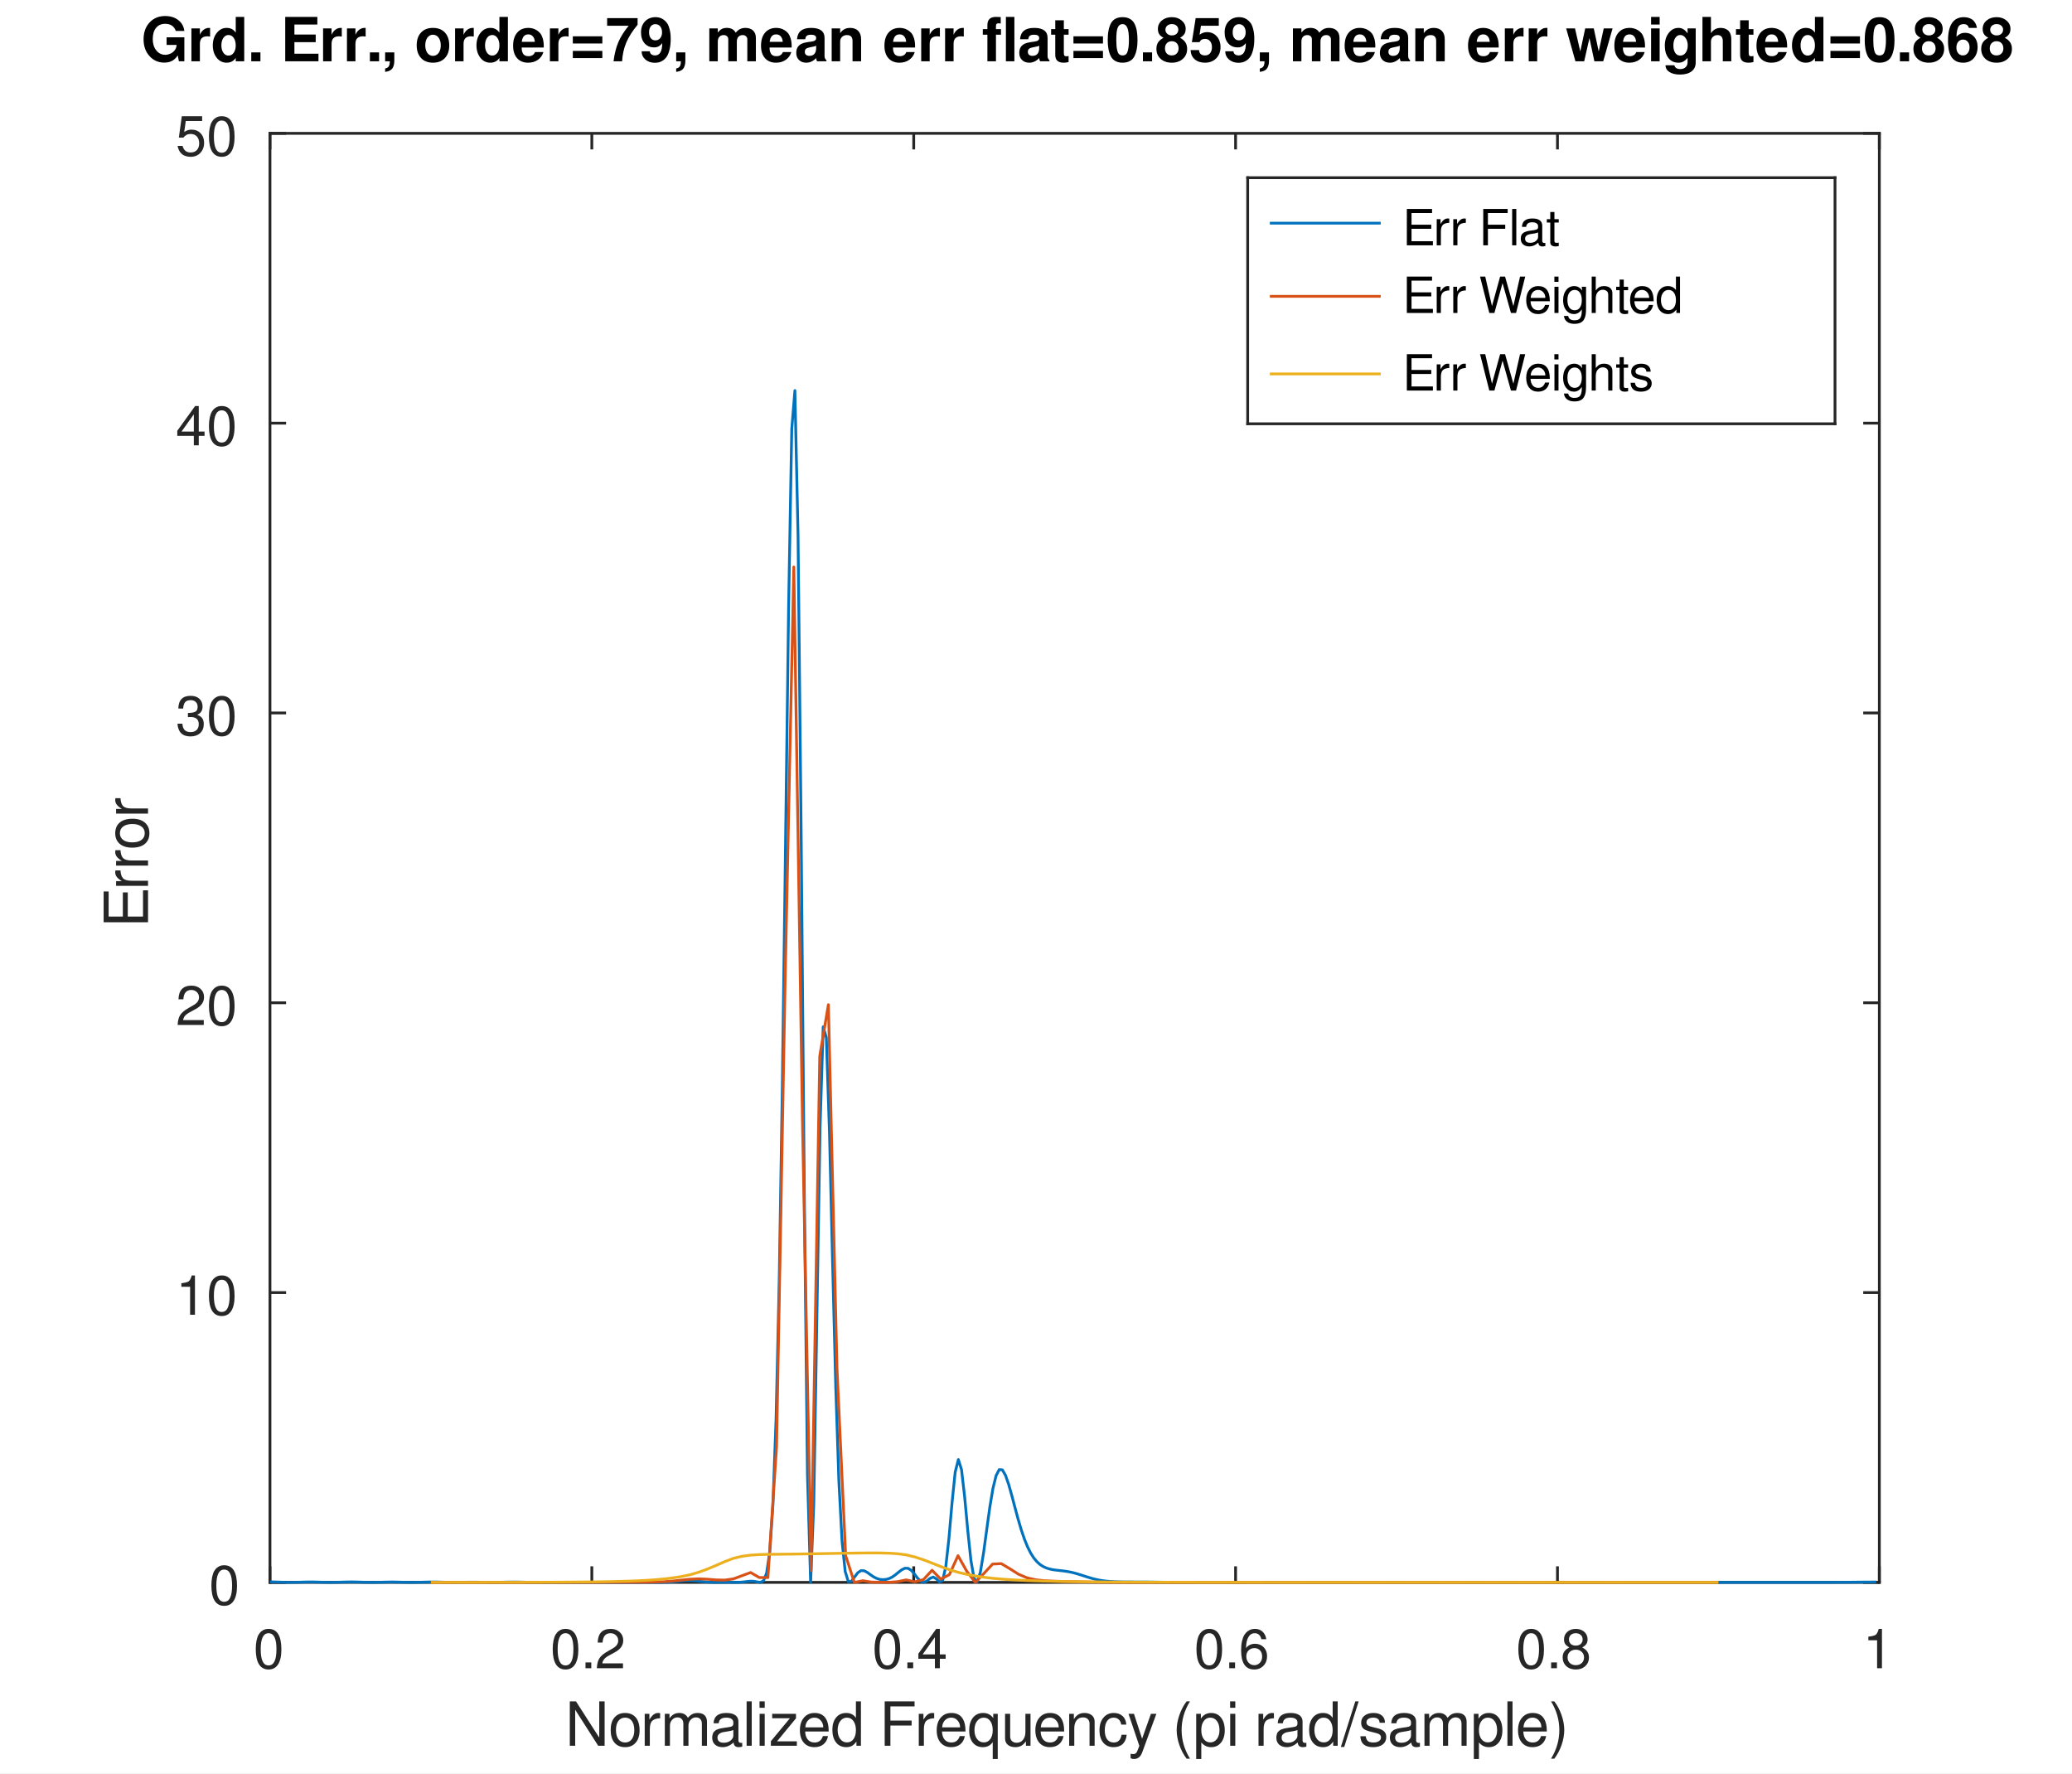
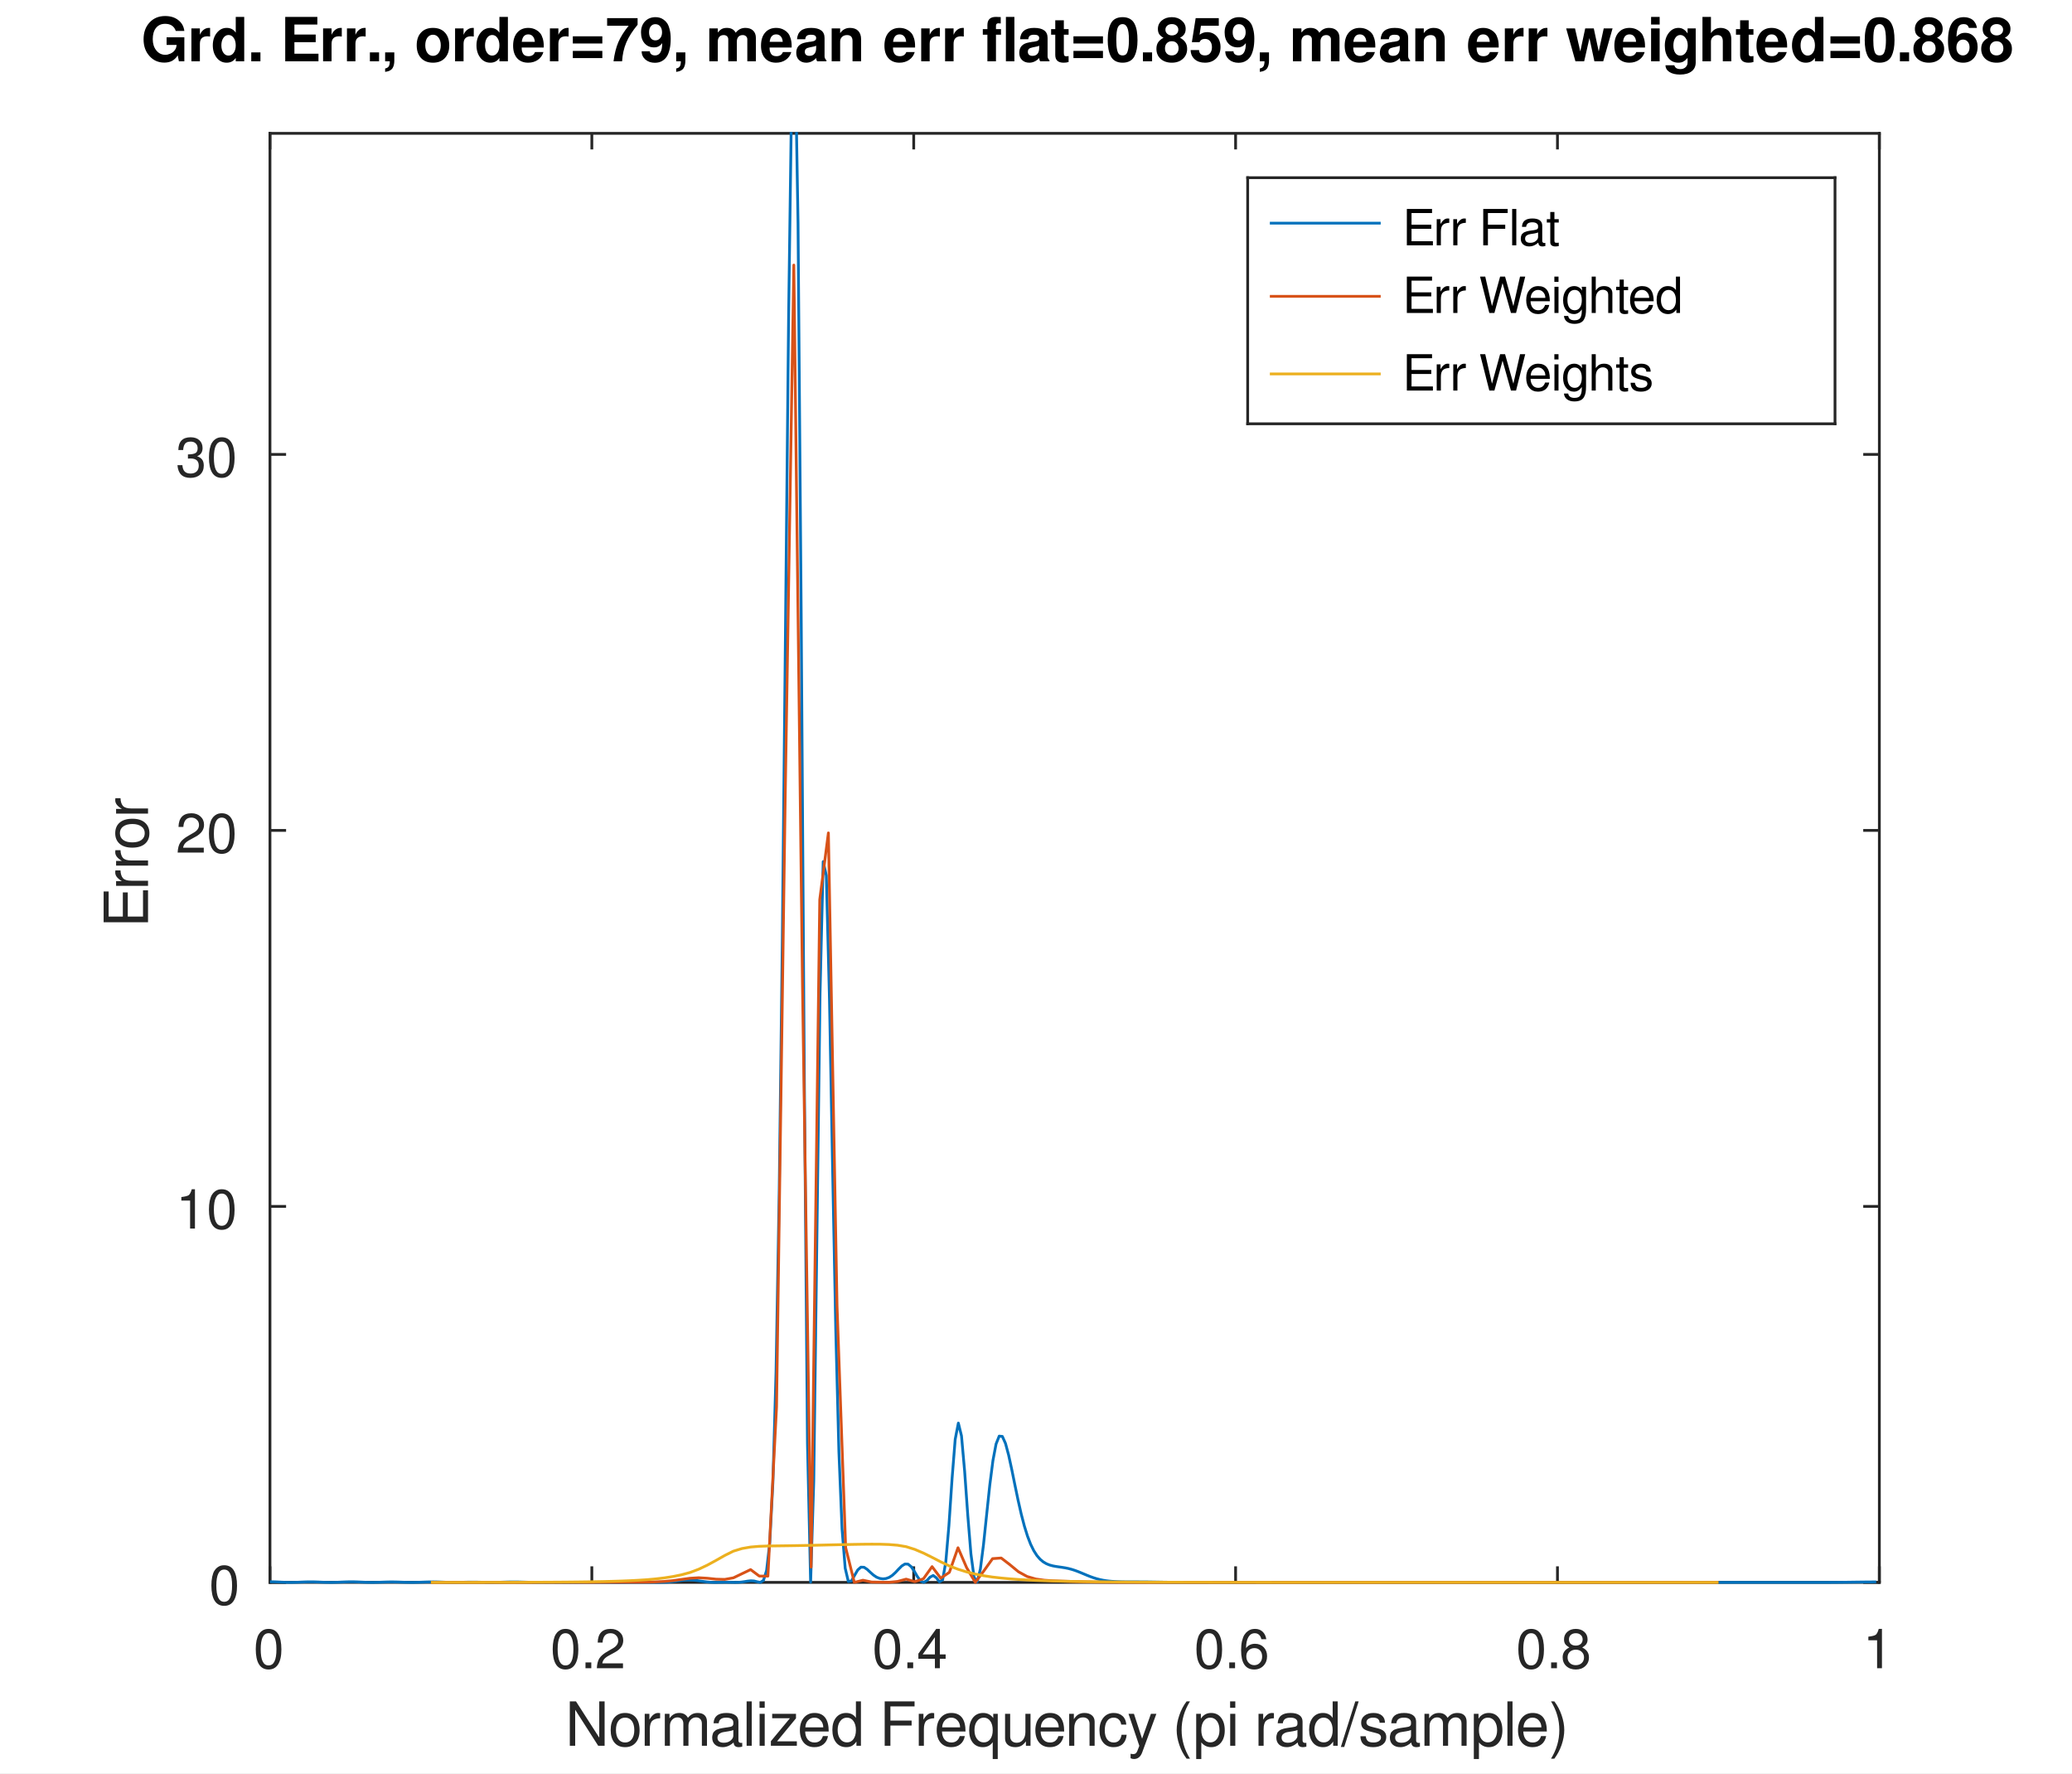
<svg xmlns="http://www.w3.org/2000/svg" height="320pt" viewBox="0 0 374 320" width="374pt">
  <defs />
  <polygon fill="#ffffff" points="0,0 374,0 374,320 0,320" />
  <g>
    <polygon fill="#ffffff" points="0,320 374,320 374,0 0,0" shape-rendering="crispEdges" />
    <clipPath id="cp00374320">
      <polygon points="0,320 374,320 374,0 0,0" />
    </clipPath>
    <g clip-path="url(#cp00374320)">
      <polygon fill="#ffffff" points="48.729,285.565 339.226,285.565 339.226,24.064 48.729,24.064" shape-rendering="crispEdges" />
      <polyline fill="none" points="48.729,285.565 48.729,282.666" stroke="#262626" stroke-linecap="butt" stroke-linejoin="miter" stroke-width="0.5" />
      <polyline fill="none" points="48.729,24.064 48.729,26.964" stroke="#262626" stroke-linecap="butt" stroke-linejoin="miter" stroke-width="0.5" />
      <polyline fill="none" points="106.828,285.565 106.828,282.666" stroke="#262626" stroke-linecap="butt" stroke-linejoin="miter" stroke-width="0.5" />
      <polyline fill="none" points="106.828,24.064 106.828,26.964" stroke="#262626" stroke-linecap="butt" stroke-linejoin="miter" stroke-width="0.5" />
      <polyline fill="none" points="164.928,285.565 164.928,282.666" stroke="#262626" stroke-linecap="butt" stroke-linejoin="miter" stroke-width="0.5" />
      <polyline fill="none" points="164.928,24.064 164.928,26.964" stroke="#262626" stroke-linecap="butt" stroke-linejoin="miter" stroke-width="0.5" />
      <polyline fill="none" points="223.027,285.565 223.027,282.666" stroke="#262626" stroke-linecap="butt" stroke-linejoin="miter" stroke-width="0.5" />
      <polyline fill="none" points="223.027,24.064 223.027,26.964" stroke="#262626" stroke-linecap="butt" stroke-linejoin="miter" stroke-width="0.5" />
      <polyline fill="none" points="281.127,285.565 281.127,282.666" stroke="#262626" stroke-linecap="butt" stroke-linejoin="miter" stroke-width="0.5" />
      <polyline fill="none" points="281.127,24.064 281.127,26.964" stroke="#262626" stroke-linecap="butt" stroke-linejoin="miter" stroke-width="0.5" />
      <polyline fill="none" points="339.226,285.565 339.226,282.666" stroke="#262626" stroke-linecap="butt" stroke-linejoin="miter" stroke-width="0.5" />
      <polyline fill="none" points="339.226,24.064 339.226,26.964" stroke="#262626" stroke-linecap="butt" stroke-linejoin="miter" stroke-width="0.5" />
      <g font-family="FreeSans" font-size="10" font-style="normal" font-weight="normal" transform="translate(45.7287,301.051) rotate(-0,3,-8)" xml:space="preserve">
        <text fill="rgb(38,38,38)" x="0 " y="-0">0</text>
      </g>
      <g font-family="FreeSans" font-size="10" font-style="normal" font-weight="normal" transform="translate(99.3282,301.051) rotate(-0,7.5,-8)" xml:space="preserve">
        <text fill="rgb(38,38,38)" x="0 6 9 " y="-0">0.2</text>
      </g>
      <g font-family="FreeSans" font-size="10" font-style="normal" font-weight="normal" transform="translate(157.428,301.051) rotate(-0,7.5,-8)" xml:space="preserve">
        <text fill="rgb(38,38,38)" x="0 6 9 " y="-0">0.4</text>
      </g>
      <g font-family="FreeSans" font-size="10" font-style="normal" font-weight="normal" transform="translate(215.527,301.051) rotate(-0,7.5,-8)" xml:space="preserve">
        <text fill="rgb(38,38,38)" x="0 6 9 " y="-0">0.6</text>
      </g>
      <g font-family="FreeSans" font-size="10" font-style="normal" font-weight="normal" transform="translate(273.627,301.051) rotate(-0,7.5,-8)" xml:space="preserve">
        <text fill="rgb(38,38,38)" x="0 6 9 " y="-0">0.8</text>
      </g>
      <g font-family="FreeSans" font-size="10" font-style="normal" font-weight="normal" transform="translate(336.226,301.051) rotate(-0,3,-8)" xml:space="preserve">
        <text fill="rgb(38,38,38)" x="0 " y="-0">1</text>
      </g>
      <polyline fill="none" points="48.729,285.565 51.639,285.565" stroke="#262626" stroke-linecap="butt" stroke-linejoin="miter" stroke-width="0.5" />
      <polyline fill="none" points="339.226,285.565 336.316,285.565" stroke="#262626" stroke-linecap="butt" stroke-linejoin="miter" stroke-width="0.5" />
-       <polyline fill="none" points="48.729,233.265 51.639,233.265" stroke="#262626" stroke-linecap="butt" stroke-linejoin="miter" stroke-width="0.5" />
-       <polyline fill="none" points="339.226,233.265 336.316,233.265" stroke="#262626" stroke-linecap="butt" stroke-linejoin="miter" stroke-width="0.5" />
-       <polyline fill="none" points="48.729,180.965 51.639,180.965" stroke="#262626" stroke-linecap="butt" stroke-linejoin="miter" stroke-width="0.5" />
-       <polyline fill="none" points="339.226,180.965 336.316,180.965" stroke="#262626" stroke-linecap="butt" stroke-linejoin="miter" stroke-width="0.5" />
-       <polyline fill="none" points="48.729,128.665 51.639,128.665" stroke="#262626" stroke-linecap="butt" stroke-linejoin="miter" stroke-width="0.5" />
-       <polyline fill="none" points="339.226,128.665 336.316,128.665" stroke="#262626" stroke-linecap="butt" stroke-linejoin="miter" stroke-width="0.5" />
-       <polyline fill="none" points="48.729,76.365 51.639,76.365" stroke="#262626" stroke-linecap="butt" stroke-linejoin="miter" stroke-width="0.5" />
-       <polyline fill="none" points="339.226,76.365 336.316,76.365" stroke="#262626" stroke-linecap="butt" stroke-linejoin="miter" stroke-width="0.5" />
-       <polyline fill="none" points="48.729,24.064 51.639,24.064" stroke="#262626" stroke-linecap="butt" stroke-linejoin="miter" stroke-width="0.5" />
-       <polyline fill="none" points="339.226,24.064 336.316,24.064" stroke="#262626" stroke-linecap="butt" stroke-linejoin="miter" stroke-width="0.5" />
+       <polyline fill="none" points="48.729,217.712 51.639,217.712" stroke="#262626" stroke-linecap="butt" stroke-linejoin="miter" stroke-width="0.5" />
+       <polyline fill="none" points="339.226,217.712 336.316,217.712" stroke="#262626" stroke-linecap="butt" stroke-linejoin="miter" stroke-width="0.5" />
+       <polyline fill="none" points="48.729,149.859 51.639,149.859" stroke="#262626" stroke-linecap="butt" stroke-linejoin="miter" stroke-width="0.5" />
+       <polyline fill="none" points="339.226,149.859 336.316,149.859" stroke="#262626" stroke-linecap="butt" stroke-linejoin="miter" stroke-width="0.5" />
+       <polyline fill="none" points="48.729,82.006 51.639,82.006" stroke="#262626" stroke-linecap="butt" stroke-linejoin="miter" stroke-width="0.5" />
+       <polyline fill="none" points="339.226,82.006 336.316,82.006" stroke="#262626" stroke-linecap="butt" stroke-linejoin="miter" stroke-width="0.5" />
      <g font-family="FreeSans" font-size="10" font-style="normal" font-weight="normal" transform="translate(37.7201,289.565) rotate(-0,6,-4)" xml:space="preserve">
        <text fill="rgb(38,38,38)" x="0 " y="-0">0</text>
      </g>
-       <g font-family="FreeSans" font-size="10" font-style="normal" font-weight="normal" transform="translate(31.7201,237.265) rotate(-0,12,-4)" xml:space="preserve">
+       <g font-family="FreeSans" font-size="10" font-style="normal" font-weight="normal" transform="translate(31.7201,221.712) rotate(-0,12,-4)" xml:space="preserve">
        <text fill="rgb(38,38,38)" x="0 6 " y="-0">10</text>
      </g>
-       <g font-family="FreeSans" font-size="10" font-style="normal" font-weight="normal" transform="translate(31.7201,184.965) rotate(-0,12,-4)" xml:space="preserve">
+       <g font-family="FreeSans" font-size="10" font-style="normal" font-weight="normal" transform="translate(31.7201,153.859) rotate(-0,12,-4)" xml:space="preserve">
        <text fill="rgb(38,38,38)" x="0 6 " y="-0">20</text>
      </g>
-       <g font-family="FreeSans" font-size="10" font-style="normal" font-weight="normal" transform="translate(31.7201,132.665) rotate(-0,12,-4)" xml:space="preserve">
+       <g font-family="FreeSans" font-size="10" font-style="normal" font-weight="normal" transform="translate(31.7201,86.0061) rotate(-0,12,-4)" xml:space="preserve">
        <text fill="rgb(38,38,38)" x="0 6 " y="-0">30</text>
-       </g>
-       <g font-family="FreeSans" font-size="10" font-style="normal" font-weight="normal" transform="translate(31.7201,80.3646) rotate(-0,12,-4)" xml:space="preserve">
-         <text fill="rgb(38,38,38)" x="0 6 " y="-0">40</text>
-       </g>
-       <g font-family="FreeSans" font-size="10" font-style="normal" font-weight="normal" transform="translate(31.7201,28.0645) rotate(-0,12,-4)" xml:space="preserve">
-         <text fill="rgb(38,38,38)" x="0 6 " y="-0">50</text>
      </g>
      <polyline fill="none" points="48.729,285.565 339.226,285.565" stroke="#262626" stroke-dasharray="16,0" stroke-linecap="square" stroke-linejoin="miter" stroke-width="0.5" />
      <polyline fill="none" points="48.729,24.064 339.226,24.064" stroke="#262626" stroke-dasharray="16,0" stroke-linecap="square" stroke-linejoin="miter" stroke-width="0.5" />
      <polyline fill="none" points="48.729,285.565 48.729,24.064" stroke="#262626" stroke-dasharray="16,0" stroke-linecap="square" stroke-linejoin="miter" stroke-width="0.5" />
      <polyline fill="none" points="339.226,285.565 339.226,24.064" stroke="#262626" stroke-dasharray="16,0" stroke-linecap="square" stroke-linejoin="miter" stroke-width="0.5" />
      <g font-family="FreeSans" font-size="11" font-style="normal" font-weight="normal" transform="translate(101.978,318.051) rotate(-0,92,-12)" xml:space="preserve">
        <text fill="rgb(38,38,38)" x="0 8 14 18 27 33 35 37 42 48 54 57 64 68 74 80 86 92 98 104 109 112 116 122 124 127 131 137 143 146 151 157 166 172 174 180 " y="-3">Normalized Frequency (pi rad/sample)</text>
      </g>
      <g font-family="FreeSans" font-size="11" font-style="normal" font-weight="normal" transform="translate(14.2201,154.815) rotate(-90,12.5,0)" xml:space="preserve">
        <text fill="rgb(38,38,38)" x="0 7 11 15 21 " y="-0">Error</text>
      </g>
      <g font-family="FreeSans" font-size="11" font-style="normal" font-weight="bold" transform="translate(25.4776,14.0645) rotate(-0,168.5,0)" xml:space="preserve">
        <text fill="rgb(0,0,0)" x="0 8 12 19 22 25 32 36 40 43 46 49 56 60 67 73 77 83 89 95 98 101 111 117 123 130 133 139 143 147 150 154 157 163 167 173 179 182 188 194 200 203 206 216 222 228 235 238 244 248 252 255 264 270 273 280 287 291 297 304 310 316 319 325 331 " y="-3">Grd. Err., order=79, mean err flat=0.859, mean err weighted=0.868</text>
      </g>
-       <polyline fill="none" points="48.729,285.476 49.296,285.481 49.863,285.495 50.431,285.514 50.998,285.535 51.566,285.553 52.133,285.563 52.7,285.564 53.268,285.556 53.835,285.54 54.403,285.521 54.97,285.503 55.537,285.49 56.105,285.486 56.672,285.492 57.239,285.505 57.807,285.523 58.374,285.542 58.941,285.557 59.509,285.565 60.076,285.563 60.644,285.552 61.211,285.534 61.778,285.514 62.346,285.496 62.913,285.484 63.48,285.48 64.048,285.486 64.615,285.5 65.183,285.519 65.75,285.539 66.317,285.555 66.885,285.564 67.452,285.564 68.019,285.556 68.587,285.541 69.154,285.525 69.722,285.51 70.289,285.5 70.856,285.498 71.424,285.505 71.991,285.517 72.559,285.533 73.126,285.549 73.693,285.56 74.261,285.565 74.828,285.562 75.395,285.551 75.963,285.536 76.53,285.519 77.098,285.504 77.665,285.495 78.232,285.493 78.8,285.5 79.367,285.512 79.934,285.528 80.502,285.544 81.069,285.557 81.637,285.564 82.204,285.564 82.771,285.559 83.339,285.549 83.906,285.538 84.474,285.53 85.041,285.525 85.608,285.526 86.176,285.531 86.743,285.541 87.31,285.551 87.878,285.56 88.445,285.565 89.013,285.564 89.58,285.557 90.147,285.546 90.715,285.533 91.282,285.52 91.849,285.509 92.417,285.503 92.984,285.502 93.552,285.508 94.119,285.517 94.686,285.529 95.254,285.541 95.821,285.552 96.388,285.559 96.956,285.564 97.523,285.565 98.091,285.564 98.658,285.563 99.225,285.561 99.793,285.561 100.36,285.562 100.927,285.563 101.495,285.565 102.062,285.565 102.63,285.564 103.197,285.561 103.764,285.558 104.332,285.553 104.899,285.549 105.467,285.545 106.034,285.543 106.601,285.544 107.169,285.545 107.736,285.549 108.303,285.552 108.871,285.556 109.438,285.559 110.006,285.561 110.573,285.562 111.14,285.563 111.708,285.563 112.275,285.563 112.842,285.562 113.41,285.56 113.977,285.558 114.545,285.555 115.112,285.552 115.679,285.55 116.247,285.549 116.814,285.551 117.381,285.554 117.949,285.56 118.516,285.564 119.084,285.564 119.651,285.557 120.218,285.54 120.786,285.509 121.353,285.465 121.921,285.411 122.488,285.353 123.055,285.299 123.623,285.257 124.19,285.235 124.757,285.239 125.325,285.268 125.892,285.318 126.46,285.381 127.027,285.446 127.594,285.502 128.162,285.541 128.729,285.561 129.296,285.564 129.864,285.557 130.431,285.548 130.999,285.544 131.566,285.548 132.133,285.558 132.701,285.565 133.268,285.555 133.835,285.52 134.403,285.458 134.97,285.386 135.538,285.342 136.105,285.369 136.672,285.477 137.24,285.565 137.807,285.29 138.374,283.894 138.942,280.028 139.509,271.666 140.077,256.279 140.644,231.482 141.211,196.343 141.779,153.238 142.346,109.516 142.914,77.415 143.481,70.484 144.048,96.57 144.616,150.978 145.183,215.531 145.75,266.223 146.318,285.533 146.885,271.463 147.453,237.451 148.02,203.573 148.587,185.306 149.155,187.247 149.722,204.429 150.289,228.003 150.857,250.374 151.424,267.403 151.992,278.145 152.559,283.59 153.126,285.446 153.694,285.363 154.261,284.576 154.828,283.828 155.396,283.446 155.963,283.462 156.531,283.757 157.098,284.166 157.665,284.554 158.233,284.845 158.8,285.016 159.367,285.076 159.935,285.029 160.502,284.87 161.07,284.586 161.637,284.186 162.204,283.718 162.772,283.282 163.339,283.01 163.907,283.025 164.474,283.383 165.041,284.028 165.609,284.779 166.176,285.369 166.743,285.563 167.311,285.306 167.878,284.836 168.446,284.603 169.013,284.924 169.58,285.494 170.148,285.21 170.715,282.741 171.282,277.648 171.85,271.144 172.417,265.652 172.985,263.404 173.552,265.19 174.119,270.108 174.687,276.238 175.254,281.605 175.821,284.852 176.389,285.479 176.956,283.73 177.524,280.318 178.091,276.137 178.658,272.024 179.226,268.622 179.793,266.31 180.36,265.216 180.928,265.262 181.495,266.237 182.063,267.869 182.63,269.881 183.197,272.029 183.765,274.128 184.332,276.051 184.9,277.727 185.467,279.13 186.034,280.265 186.602,281.156 187.169,281.836 187.736,282.342 188.304,282.708 188.871,282.966 189.439,283.143 190.006,283.263 190.573,283.346 191.141,283.41 191.708,283.472 192.275,283.543 192.843,283.633 193.41,283.747 193.978,283.885 194.545,284.046 195.112,284.223 195.68,284.407 196.247,284.589 196.814,284.762 197.382,284.919 197.949,285.056 198.517,285.169 199.084,285.261 199.651,285.332 200.219,285.385 200.786,285.423 201.354,285.45 201.921,285.468 202.488,285.48 203.056,285.487 203.623,285.491 204.19,285.492 204.758,285.493 205.325,285.493 205.893,285.494 206.46,285.496 207.027,285.5 207.595,285.505 208.162,285.511 208.729,285.518 209.297,285.525 209.864,285.532 210.432,285.538 210.999,285.543 211.566,285.547 212.134,285.55 212.701,285.552 213.268,285.553 213.836,285.553 214.403,285.553 214.971,285.552 215.538,285.551 216.105,285.549 216.673,285.548 217.24,285.547 217.807,285.546 218.375,285.547 218.942,285.548 219.51,285.55 220.077,285.553 220.644,285.556 221.212,285.559 221.779,285.562 222.346,285.564 222.914,285.565 223.481,285.565 224.049,285.565 224.616,285.564 225.183,285.564 225.751,285.564 226.318,285.564 226.886,285.565 227.453,285.565 228.02,285.565 228.588,285.564 229.155,285.561 229.722,285.558 230.29,285.554 230.857,285.55 231.425,285.546 231.992,285.543 232.559,285.541 233.127,285.542 233.694,285.544 234.261,285.548 234.829,285.553 235.396,285.557 235.964,285.561 236.531,285.564 237.098,285.565 237.666,285.565 238.233,285.564 238.8,285.562 239.368,285.561 239.935,285.56 240.503,285.561 241.07,285.562 241.637,285.563 242.205,285.564 242.772,285.565 243.339,285.564 243.907,285.562 244.474,285.559 245.042,285.555 245.609,285.55 246.176,285.546 246.744,285.544 247.311,285.543 247.879,285.544 248.446,285.547 249.013,285.552 249.581,285.556 250.148,285.56 250.715,285.563 251.283,285.565 251.85,285.565 252.418,285.563 252.985,285.561 253.552,285.559 254.12,285.558 254.687,285.557 255.254,285.558 255.822,285.56 256.389,285.562 256.957,285.564 257.524,285.565 258.091,285.565 258.659,285.563 259.226,285.56 259.793,285.557 260.361,285.553 260.928,285.55 261.496,285.548 262.063,285.548 262.63,285.549 263.198,285.552 263.765,285.555 264.333,285.559 264.9,285.562 265.467,285.564 266.035,285.565 266.602,285.564 267.169,285.562 267.737,285.56 268.304,285.558 268.872,285.557 269.439,285.557 270.006,285.558 270.574,285.56 271.141,285.562 271.708,285.564 272.276,285.565 272.843,285.565 273.411,285.564 273.978,285.562 274.545,285.559 275.113,285.556 275.68,285.554 276.247,285.553 276.815,285.553 277.382,285.554 277.95,285.556 278.517,285.559 279.084,285.561 279.652,285.564 280.219,285.565 280.786,285.565 281.354,285.564 281.921,285.562 282.489,285.561 283.056,285.559 283.623,285.558 284.191,285.559 284.758,285.559 285.326,285.561 285.893,285.562 286.46,285.564 287.028,285.565 287.595,285.565 288.162,285.564 288.73,285.563 289.297,285.561 289.865,285.559 290.432,285.558 290.999,285.557 291.567,285.557 292.134,285.558 292.701,285.56 293.269,285.562 293.836,285.563 294.404,285.564 294.971,285.565 295.538,285.565 296.106,285.564 296.673,285.563 297.24,285.562 297.808,285.561 298.375,285.561 298.943,285.561 299.51,285.561 300.077,285.562 300.645,285.563 301.212,285.564 301.779,285.565 302.347,285.565 302.914,285.565 303.482,285.564 304.049,285.563 304.616,285.562 305.184,285.561 305.751,285.561 306.319,285.561 306.886,285.562 307.453,285.563 308.021,285.564 308.588,285.564 309.155,285.565 309.723,285.565 310.29,285.565 310.858,285.564 311.425,285.564 311.992,285.563 312.56,285.563 313.127,285.563 313.694,285.563 314.262,285.563 314.829,285.564 315.397,285.564 315.964,285.565 316.531,285.565 317.099,285.565 317.666,285.565 318.233,285.564 318.801,285.564 319.368,285.564 319.936,285.564 320.503,285.564 321.07,285.564 321.638,285.564 322.205,285.565 322.772,285.565 323.34,285.565 323.907,285.565 324.475,285.565 325.042,285.565 325.609,285.565 326.177,285.565 326.744,285.565 327.312,285.565 327.879,285.565 328.446,285.565 329.014,285.565 329.581,285.564 330.148,285.563 330.716,285.561 331.283,285.558 331.851,285.554 332.418,285.55 332.985,285.544 333.553,285.539 334.12,285.533 334.687,285.527 335.255,285.521 335.822,285.515 336.39,285.51 336.957,285.506 337.524,285.503 338.092,285.501 338.659,285.499" stroke="#0071bc" stroke-linecap="butt" stroke-linejoin="round" stroke-width="0.5" />
-       <polyline fill="none" points="77.778,285.565 79.338,285.565 80.898,285.565 82.458,285.565 84.017,285.565 85.577,285.564 87.137,285.564 88.697,285.564 90.256,285.564 91.816,285.564 93.376,285.564 94.935,285.563 96.495,285.562 98.055,285.561 99.615,285.559 101.174,285.559 102.734,285.558 104.294,285.558 105.853,285.557 107.413,285.554 108.973,285.55 110.533,285.544 112.092,285.539 113.652,285.534 115.212,285.53 116.771,285.52 118.331,285.494 119.891,285.434 121.451,285.319 123.01,285.152 124.57,284.989 126.13,284.919 127.689,284.99 129.249,285.118 130.809,285.15 132.369,284.935 133.928,284.36 135.488,283.785 137.048,284.685 138.608,284.693 140.167,261.156 141.727,176.501 143.287,102.328 144.846,202.155 146.406,283.446 147.966,190.591 149.526,181.314 151.085,247.09 152.645,280.739 154.205,285.565 155.764,285.262 157.324,285.515 158.884,285.537 160.444,285.556 162.003,285.436 163.563,285.111 165.123,285.462 166.682,285.06 168.242,283.374 169.802,284.981 171.362,284.167 172.921,280.747 174.481,283.515 176.041,285.559 177.601,283.952 179.16,282.263 180.72,282.175 182.28,283.099 183.839,284.089 185.399,284.747 186.959,285.097 188.519,285.264 190.078,285.344 191.638,285.389 193.198,285.426 194.757,285.462 196.317,285.494 197.877,285.519 199.437,285.536 200.996,285.545 202.556,285.55 204.116,285.553 205.675,285.555 207.235,285.556 208.795,285.558 210.355,285.56 211.914,285.561 213.474,285.562 215.034,285.562 216.594,285.562 218.153,285.563 219.713,285.563 221.273,285.564 222.832,285.564 224.392,285.564 225.952,285.564 227.512,285.565 229.071,285.565 230.631,285.565 232.191,285.565 233.75,285.565 235.31,285.565 236.87,285.565 238.43,285.565 239.989,285.565 241.549,285.565 243.109,285.565 244.668,285.565 246.228,285.565 247.788,285.565 249.348,285.565 250.907,285.565 252.467,285.565 254.027,285.565 255.587,285.565 257.146,285.565 258.706,285.565 260.266,285.565 261.825,285.565 263.385,285.565 264.945,285.565 266.505,285.565 268.064,285.565 269.624,285.565 271.184,285.565 272.743,285.565 274.303,285.565 275.863,285.565 277.423,285.565 278.982,285.565 280.542,285.565 282.102,285.565 283.661,285.565 285.221,285.565 286.781,285.565 288.341,285.565 289.9,285.565 291.46,285.565 293.02,285.565 294.579,285.565 296.139,285.565 297.699,285.565 299.259,285.565 300.818,285.565 302.378,285.565 303.938,285.565 305.498,285.565 307.057,285.565 308.617,285.565 310.177,285.565" stroke="#d85218" stroke-linecap="butt" stroke-linejoin="round" stroke-width="0.5" />
-       <polyline fill="none" points="77.778,285.564 79.338,285.564 80.898,285.565 82.458,285.565 84.017,285.564 85.577,285.563 87.137,285.562 88.697,285.56 90.256,285.558 91.816,285.556 93.376,285.553 94.935,285.55 96.495,285.545 98.055,285.54 99.615,285.534 101.174,285.526 102.734,285.516 104.294,285.503 105.853,285.488 107.413,285.47 108.973,285.447 110.533,285.416 112.092,285.378 113.652,285.33 115.212,285.269 116.771,285.19 118.331,285.082 119.891,284.94 121.451,284.753 123.01,284.508 124.57,284.184 126.13,283.729 127.689,283.159 129.249,282.505 130.809,281.823 132.369,281.224 133.928,280.856 135.488,280.647 137.048,280.545 138.608,280.505 140.167,280.488 141.727,280.473 143.287,280.455 144.846,280.433 146.406,280.409 147.966,280.383 149.526,280.355 151.085,280.328 152.645,280.303 154.205,280.279 155.764,280.26 157.324,280.249 158.884,280.257 160.444,280.297 162.003,280.394 163.563,280.597 165.123,280.974 166.682,281.486 168.242,282.083 169.802,282.706 171.362,283.273 172.921,283.734 174.481,284.109 176.041,284.409 177.601,284.644 179.16,284.823 180.72,284.96 182.28,285.071 183.839,285.16 185.399,285.231 186.959,285.288 188.519,285.332 190.078,285.37 191.638,285.401 193.198,285.427 194.757,285.448 196.317,285.465 197.877,285.48 199.437,285.493 200.996,285.503 202.556,285.512 204.116,285.52 205.675,285.526 207.235,285.532 208.795,285.537 210.355,285.541 211.914,285.544 213.474,285.548 215.034,285.55 216.594,285.553 218.153,285.555 219.713,285.556 221.273,285.558 222.832,285.559 224.392,285.56 225.952,285.561 227.512,285.562 229.071,285.563 230.631,285.563 232.191,285.564 233.75,285.564 235.31,285.565 236.87,285.565 238.43,285.564 239.989,285.564 241.549,285.564 243.109,285.564 244.668,285.564 246.228,285.564 247.788,285.563 249.348,285.563 250.907,285.563 252.467,285.563 254.027,285.563 255.587,285.563 257.146,285.563 258.706,285.563 260.266,285.563 261.825,285.563 263.385,285.563 264.945,285.564 266.505,285.564 268.064,285.564 269.624,285.564 271.184,285.564 272.743,285.564 274.303,285.564 275.863,285.564 277.423,285.564 278.982,285.564 280.542,285.564 282.102,285.564 283.661,285.564 285.221,285.564 286.781,285.564 288.341,285.565 289.9,285.565 291.46,285.565 293.02,285.565 294.579,285.565 296.139,285.565 297.699,285.565 299.259,285.565 300.818,285.565 302.378,285.565 303.938,285.565 305.498,285.565 307.057,285.565 308.617,285.565 310.177,285.565" stroke="#ecb01f" stroke-linecap="butt" stroke-linejoin="round" stroke-width="0.5" />
+       <polyline fill="none" points="48.729,285.449 49.296,285.456 49.863,285.474 50.431,285.499 50.998,285.527 51.566,285.549 52.133,285.563 52.7,285.564 53.268,285.553 53.835,285.532 54.403,285.507 54.97,285.484 55.537,285.468 56.105,285.463 56.672,285.47 57.239,285.487 57.807,285.511 58.374,285.536 58.941,285.555 59.509,285.564 60.076,285.562 60.644,285.548 61.211,285.525 61.778,285.499 62.346,285.476 62.913,285.46 63.48,285.455 64.048,285.463 64.615,285.481 65.183,285.506 65.75,285.531 66.317,285.552 66.885,285.563 67.452,285.564 68.019,285.553 68.587,285.534 69.154,285.513 69.722,285.494 70.289,285.481 70.856,285.479 71.424,285.487 71.991,285.503 72.559,285.524 73.126,285.544 73.693,285.559 74.261,285.565 74.828,285.561 75.395,285.547 75.963,285.527 76.53,285.505 77.098,285.486 77.665,285.474 78.232,285.472 78.8,285.48 79.367,285.496 79.934,285.517 80.502,285.538 81.069,285.554 81.637,285.564 82.204,285.564 82.771,285.557 83.339,285.544 83.906,285.531 84.474,285.519 85.041,285.513 85.608,285.514 86.176,285.521 86.743,285.533 87.31,285.547 87.878,285.558 88.445,285.564 89.013,285.564 89.58,285.555 90.147,285.541 90.715,285.523 91.282,285.506 91.849,285.492 92.417,285.484 92.984,285.484 93.552,285.49 94.119,285.503 94.686,285.518 95.254,285.534 95.821,285.548 96.388,285.558 96.956,285.563 97.523,285.565 98.091,285.564 98.658,285.562 99.225,285.56 99.793,285.56 100.36,285.561 100.927,285.563 101.495,285.564 102.062,285.565 102.63,285.564 103.197,285.56 103.764,285.555 104.332,285.549 104.899,285.544 105.467,285.539 106.034,285.537 106.601,285.537 107.169,285.54 107.736,285.544 108.303,285.548 108.871,285.553 109.438,285.557 110.006,285.56 110.573,285.562 111.14,285.563 111.708,285.563 112.275,285.562 112.842,285.561 113.41,285.559 113.977,285.556 114.545,285.552 115.112,285.548 115.679,285.545 116.247,285.544 116.814,285.546 117.381,285.551 117.949,285.558 118.516,285.564 119.084,285.564 119.651,285.555 120.218,285.532 120.786,285.492 121.353,285.435 121.921,285.365 122.488,285.29 123.055,285.219 123.623,285.165 124.19,285.137 124.757,285.142 125.325,285.18 125.892,285.245 126.46,285.326 127.027,285.41 127.594,285.483 128.162,285.534 128.729,285.56 129.296,285.564 129.864,285.555 130.431,285.543 130.999,285.537 131.566,285.543 132.133,285.556 132.701,285.565 133.268,285.553 133.835,285.506 134.403,285.426 134.97,285.333 135.538,285.276 136.105,285.311 136.672,285.451 137.24,285.565 137.807,285.208 138.374,283.397 138.942,278.382 139.509,267.533 140.077,247.57 140.644,215.399 141.211,169.811 141.779,113.887 142.346,57.163 142.801,23.803" stroke="#0071bc" stroke-linecap="butt" stroke-linejoin="round" stroke-width="0.5" />
+       <polyline fill="none" points="143.771,23.803 144.048,40.367 144.616,110.954 145.183,194.705 145.75,260.471 146.318,285.523 146.885,267.269 147.453,223.143 148.02,179.19 148.587,155.491 149.155,158.01 149.722,180.301 150.289,210.885 150.857,239.909 151.424,262.002 151.992,275.939 152.559,283.003 153.126,285.41 153.694,285.302 154.261,284.281 154.828,283.312 155.396,282.815 155.963,282.837 156.531,283.219 157.098,283.75 157.665,284.253 158.233,284.63 158.8,284.853 159.367,284.93 159.935,284.87 160.502,284.663 161.07,284.295 161.637,283.775 162.204,283.168 162.772,282.603 163.339,282.25 163.907,282.27 164.474,282.734 165.041,283.572 165.609,284.545 166.176,285.311 166.743,285.562 167.311,285.229 167.878,284.619 168.446,284.317 169.013,284.733 169.58,285.472 170.148,285.105 170.715,281.901 171.282,275.294 171.85,266.855 172.417,259.73 172.985,256.814 173.552,259.131 174.119,265.511 174.687,273.465 175.254,280.427 175.821,284.639 176.389,285.453 176.956,283.184 177.524,278.758 178.091,273.333 178.658,267.998 179.226,263.584 179.793,260.584 180.36,259.165 180.928,259.224 181.495,260.489 182.063,262.607 182.63,265.216 183.197,268.004 183.765,270.727 184.332,273.221 184.9,275.396 185.467,277.217 186.034,278.689 186.602,279.845 187.169,280.727 187.736,281.383 188.304,281.859 188.871,282.193 189.439,282.423 190.006,282.578 190.573,282.686 191.141,282.769 191.708,282.849 192.275,282.941 192.843,283.058 193.41,283.206 193.978,283.386 194.545,283.595 195.112,283.824 195.68,284.062 196.247,284.299 196.814,284.524 197.382,284.727 197.949,284.904 198.517,285.052 199.084,285.171 199.651,285.263 200.219,285.332 200.786,285.381 201.354,285.416 201.921,285.44 202.488,285.455 203.056,285.464 203.623,285.468 204.19,285.471 204.758,285.471 205.325,285.472 205.893,285.473 206.46,285.476 207.027,285.48 207.595,285.487 208.162,285.495 208.729,285.504 209.297,285.513 209.864,285.522 210.432,285.53 210.999,285.536 211.566,285.542 212.134,285.545 212.701,285.548 213.268,285.549 213.836,285.55 214.403,285.55 214.971,285.548 215.538,285.547 216.105,285.545 216.673,285.543 217.24,285.542 217.807,285.541 218.375,285.541 218.942,285.543 219.51,285.545 220.077,285.549 220.644,285.553 221.212,285.557 221.779,285.561 222.346,285.563 222.914,285.565 223.481,285.565 224.049,285.565 224.616,285.564 225.183,285.564 225.751,285.564 226.318,285.564 226.886,285.565 227.453,285.565 228.02,285.565 228.588,285.563 229.155,285.56 229.722,285.556 230.29,285.551 230.857,285.545 231.425,285.54 231.992,285.536 232.559,285.534 233.127,285.535 233.694,285.538 234.261,285.543 234.829,285.549 235.396,285.555 235.964,285.56 236.531,285.563 237.098,285.565 237.666,285.565 238.233,285.563 238.8,285.561 239.368,285.56 239.935,285.559 240.503,285.559 241.07,285.561 241.637,285.562 242.205,285.564 242.772,285.565 243.339,285.564 243.907,285.561 244.474,285.557 245.042,285.552 245.609,285.546 246.176,285.541 246.744,285.537 247.311,285.537 247.879,285.538 248.446,285.542 249.013,285.548 249.581,285.553 250.148,285.559 250.715,285.563 251.283,285.565 251.85,285.565 252.418,285.563 252.985,285.56 253.552,285.557 254.12,285.555 254.687,285.555 255.254,285.556 255.822,285.558 256.389,285.561 256.957,285.563 257.524,285.565 258.091,285.565 258.659,285.563 259.226,285.559 259.793,285.554 260.361,285.549 260.928,285.545 261.496,285.543 262.063,285.542 262.63,285.544 263.198,285.548 263.765,285.553 264.333,285.557 264.9,285.562 265.467,285.564 266.035,285.565 266.602,285.564 267.169,285.562 267.737,285.559 268.304,285.556 268.872,285.555 269.439,285.555 270.006,285.556 270.574,285.558 271.141,285.561 271.708,285.563 272.276,285.565 272.843,285.565 273.411,285.563 273.978,285.561 274.545,285.557 275.113,285.553 275.68,285.551 276.247,285.549 276.815,285.549 277.382,285.551 277.95,285.553 278.517,285.557 279.084,285.56 279.652,285.563 280.219,285.565 280.786,285.565 281.354,285.564 281.921,285.562 282.489,285.56 283.056,285.558 283.623,285.557 284.191,285.557 284.758,285.558 285.326,285.559 285.893,285.562 286.46,285.564 287.028,285.565 287.595,285.565 288.162,285.564 288.73,285.562 289.297,285.56 289.865,285.557 290.432,285.556 290.999,285.555 291.567,285.555 292.134,285.556 292.701,285.558 293.269,285.56 293.836,285.563 294.404,285.564 294.971,285.565 295.538,285.565 296.106,285.564 296.673,285.562 297.24,285.561 297.808,285.56 298.375,285.559 298.943,285.56 299.51,285.56 300.077,285.562 300.645,285.563 301.212,285.564 301.779,285.565 302.347,285.565 302.914,285.564 303.482,285.563 304.049,285.562 304.616,285.561 305.184,285.56 305.751,285.56 306.319,285.56 306.886,285.561 307.453,285.562 308.021,285.563 308.588,285.564 309.155,285.565 309.723,285.565 310.29,285.565 310.858,285.564 311.425,285.563 311.992,285.563 312.56,285.562 313.127,285.562 313.694,285.562 314.262,285.563 314.829,285.563 315.397,285.564 315.964,285.565 316.531,285.565 317.099,285.565 317.666,285.565 318.233,285.564 318.801,285.564 319.368,285.564 319.936,285.563 320.503,285.563 321.07,285.564 321.638,285.564 322.205,285.564 322.772,285.565 323.34,285.565 323.907,285.565 324.475,285.565 325.042,285.565 325.609,285.565 326.177,285.564 326.744,285.565 327.312,285.565 327.879,285.565 328.446,285.565 329.014,285.565 329.581,285.564 330.148,285.562 330.716,285.56 331.283,285.556 331.851,285.551 332.418,285.545 332.985,285.538 333.553,285.531 334.12,285.523 334.687,285.515 335.255,285.508 335.822,285.501 336.39,285.494 336.957,285.489 337.524,285.484 338.092,285.481 338.659,285.479" stroke="#0071bc" stroke-linecap="butt" stroke-linejoin="round" stroke-width="0.5" />
+       <polyline fill="none" points="77.778,285.565 79.338,285.565 80.898,285.565 82.458,285.565 84.017,285.565 85.577,285.564 87.137,285.564 88.697,285.564 90.256,285.564 91.816,285.564 93.376,285.564 94.935,285.563 96.495,285.561 98.055,285.559 99.615,285.558 101.174,285.557 102.734,285.556 104.294,285.555 105.853,285.554 107.413,285.551 108.973,285.545 110.533,285.538 112.092,285.531 113.652,285.525 115.212,285.519 116.771,285.507 118.331,285.473 119.891,285.395 121.451,285.246 123.01,285.029 124.57,284.817 126.13,284.727 127.689,284.819 129.249,284.985 130.809,285.026 132.369,284.747 133.928,284.001 135.488,283.256 137.048,284.424 138.608,284.434 140.167,253.898 141.727,144.068 143.287,47.837 144.846,177.351 146.406,282.816 147.966,162.348 149.526,150.312 151.085,235.648 152.645,279.303 154.205,285.565 155.764,285.172 157.324,285.5 158.884,285.528 160.444,285.553 162.003,285.397 163.563,284.976 165.123,285.432 166.682,284.91 168.242,282.722 169.802,284.807 171.362,283.751 172.921,279.315 174.481,282.906 176.041,285.558 177.601,283.473 179.16,281.281 180.72,281.167 182.28,282.365 183.839,283.65 185.399,284.504 186.959,284.958 188.519,285.174 190.078,285.278 191.638,285.337 193.198,285.385 194.757,285.431 196.317,285.473 197.877,285.506 199.437,285.527 200.996,285.539 202.556,285.546 204.116,285.549 205.675,285.552 207.235,285.554 208.795,285.556 210.355,285.558 211.914,285.559 213.474,285.56 215.034,285.561 216.594,285.562 218.153,285.562 219.713,285.563 221.273,285.563 222.832,285.564 224.392,285.564 225.952,285.564 227.512,285.564 229.071,285.564 230.631,285.565 232.191,285.565 233.75,285.565 235.31,285.565 236.87,285.565 238.43,285.565 239.989,285.565 241.549,285.565 243.109,285.565 244.668,285.565 246.228,285.565 247.788,285.565 249.348,285.565 250.907,285.565 252.467,285.565 254.027,285.565 255.587,285.565 257.146,285.565 258.706,285.565 260.266,285.565 261.825,285.565 263.385,285.565 264.945,285.565 266.505,285.565 268.064,285.565 269.624,285.565 271.184,285.565 272.743,285.565 274.303,285.565 275.863,285.565 277.423,285.565 278.982,285.565 280.542,285.565 282.102,285.565 283.661,285.565 285.221,285.565 286.781,285.565 288.341,285.565 289.9,285.565 291.46,285.565 293.02,285.565 294.579,285.565 296.139,285.565 297.699,285.565 299.259,285.565 300.818,285.565 302.378,285.565 303.938,285.565 305.498,285.565 307.057,285.565 308.617,285.565 310.177,285.565" stroke="#d85218" stroke-linecap="butt" stroke-linejoin="round" stroke-width="0.5" />
+       <polyline fill="none" points="77.778,285.564 79.338,285.564 80.898,285.565 82.458,285.564 84.017,285.563 85.577,285.562 87.137,285.561 88.697,285.559 90.256,285.556 91.816,285.553 93.376,285.55 94.935,285.545 96.495,285.539 98.055,285.532 99.615,285.524 101.174,285.514 102.734,285.501 104.294,285.485 105.853,285.466 107.413,285.441 108.973,285.412 110.533,285.372 112.092,285.322 113.652,285.26 115.212,285.18 116.771,285.079 118.331,284.939 119.891,284.754 121.451,284.512 123.01,284.194 124.57,283.773 126.13,283.183 127.689,282.444 129.249,281.595 130.809,280.71 132.369,279.933 133.928,279.456 135.488,279.184 137.048,279.053 138.608,279 140.167,278.978 141.727,278.958 143.287,278.935 144.846,278.907 146.406,278.876 147.966,278.842 149.526,278.806 151.085,278.771 152.645,278.738 154.205,278.707 155.764,278.682 157.324,278.669 158.884,278.678 160.444,278.731 162.003,278.857 163.563,279.12 165.123,279.609 166.682,280.273 168.242,281.048 169.802,281.856 171.362,282.592 172.921,283.19 174.481,283.676 176.041,284.065 177.601,284.371 179.16,284.603 180.72,284.781 182.28,284.924 183.839,285.039 185.399,285.132 186.959,285.205 188.519,285.263 190.078,285.312 191.638,285.352 193.198,285.386 194.757,285.413 196.317,285.436 197.877,285.455 199.437,285.471 200.996,285.485 202.556,285.497 204.116,285.506 205.675,285.515 207.235,285.522 208.795,285.528 210.355,285.534 211.914,285.538 213.474,285.542 215.034,285.546 216.594,285.549 218.153,285.551 219.713,285.554 221.273,285.556 222.832,285.557 224.392,285.559 225.952,285.56 227.512,285.561 229.071,285.562 230.631,285.563 232.191,285.564 233.75,285.564 235.31,285.565 236.87,285.565 238.43,285.564 239.989,285.564 241.549,285.564 243.109,285.564 244.668,285.563 246.228,285.563 247.788,285.563 249.348,285.563 250.907,285.563 252.467,285.563 254.027,285.563 255.587,285.563 257.146,285.563 258.706,285.563 260.266,285.563 261.825,285.563 263.385,285.563 264.945,285.563 266.505,285.563 268.064,285.563 269.624,285.563 271.184,285.563 272.743,285.563 274.303,285.564 275.863,285.564 277.423,285.564 278.982,285.564 280.542,285.564 282.102,285.564 283.661,285.564 285.221,285.564 286.781,285.564 288.341,285.564 289.9,285.564 291.46,285.565 293.02,285.565 294.579,285.565 296.139,285.565 297.699,285.565 299.259,285.565 300.818,285.565 302.378,285.565 303.938,285.565 305.498,285.565 307.057,285.565 308.617,285.564 310.177,285.564" stroke="#ecb01f" stroke-linecap="butt" stroke-linejoin="round" stroke-width="0.5" />
    </g>
    <clipPath id="cp00374320">
      <polygon points="0,320 374,320 374,0 0,0" />
    </clipPath>
    <g clip-path="url(#cp00374320)">
      <polygon fill="#ffffff" points="225.209,76.479 331.223,76.479 331.223,32.068 225.209,32.068" shape-rendering="crispEdges" />
      <polyline fill="none" points="225.209,76.479 331.223,76.479" stroke="#262626" stroke-dasharray="16,0" stroke-linecap="square" stroke-linejoin="miter" stroke-width="0.5" />
      <polyline fill="none" points="225.209,32.068 331.223,32.068" stroke="#262626" stroke-dasharray="16,0" stroke-linecap="square" stroke-linejoin="miter" stroke-width="0.5" />
      <polyline fill="none" points="225.209,76.479 225.209,32.068" stroke="#262626" stroke-dasharray="16,0" stroke-linecap="square" stroke-linejoin="miter" stroke-width="0.5" />
      <polyline fill="none" points="331.223,76.479 331.223,32.068" stroke="#262626" stroke-dasharray="16,0" stroke-linecap="square" stroke-linejoin="miter" stroke-width="0.5" />
      <polyline fill="none" points="229.211,40.272 249.219,40.272" stroke="#0071bc" stroke-linecap="butt" stroke-linejoin="round" stroke-width="0.5" />
      <g font-family="FreeSans" font-size="9" font-style="normal" font-weight="normal" transform="translate(253.221,44.2716) rotate(-0,-0,-4)" xml:space="preserve">
        <text fill="rgb(0,0,0)" x="0 6 9 12 14 19 21 26 " y="-0">Err Flat</text>
      </g>
      <polyline fill="none" points="229.211,53.475 249.219,53.475" stroke="#d85218" stroke-linecap="butt" stroke-linejoin="round" stroke-width="0.5" />
      <g font-family="FreeSans" font-size="9" font-style="normal" font-weight="normal" transform="translate(253.221,58.4751) rotate(-0,-0,-5)" xml:space="preserve">
        <text fill="rgb(0,0,0)" x="0 6 9 12 14 22 27 29 34 39 42 47 52 54 56 58 60 62 64 66 68 70 72 " y="-2">Err Weighted           </text>
      </g>
      <polyline fill="none" points="229.211,67.477 249.219,67.477" stroke="#ecb01f" stroke-linecap="butt" stroke-linejoin="round" stroke-width="0.5" />
      <g font-family="FreeSans" font-size="9" font-style="normal" font-weight="normal" transform="translate(253.221,72.4769) rotate(-0,-0,-5)" xml:space="preserve">
        <text fill="rgb(0,0,0)" x="0 6 9 12 14 22 27 29 34 39 42 " y="-2">Err Weights</text>
      </g>
    </g>
  </g>
</svg>
